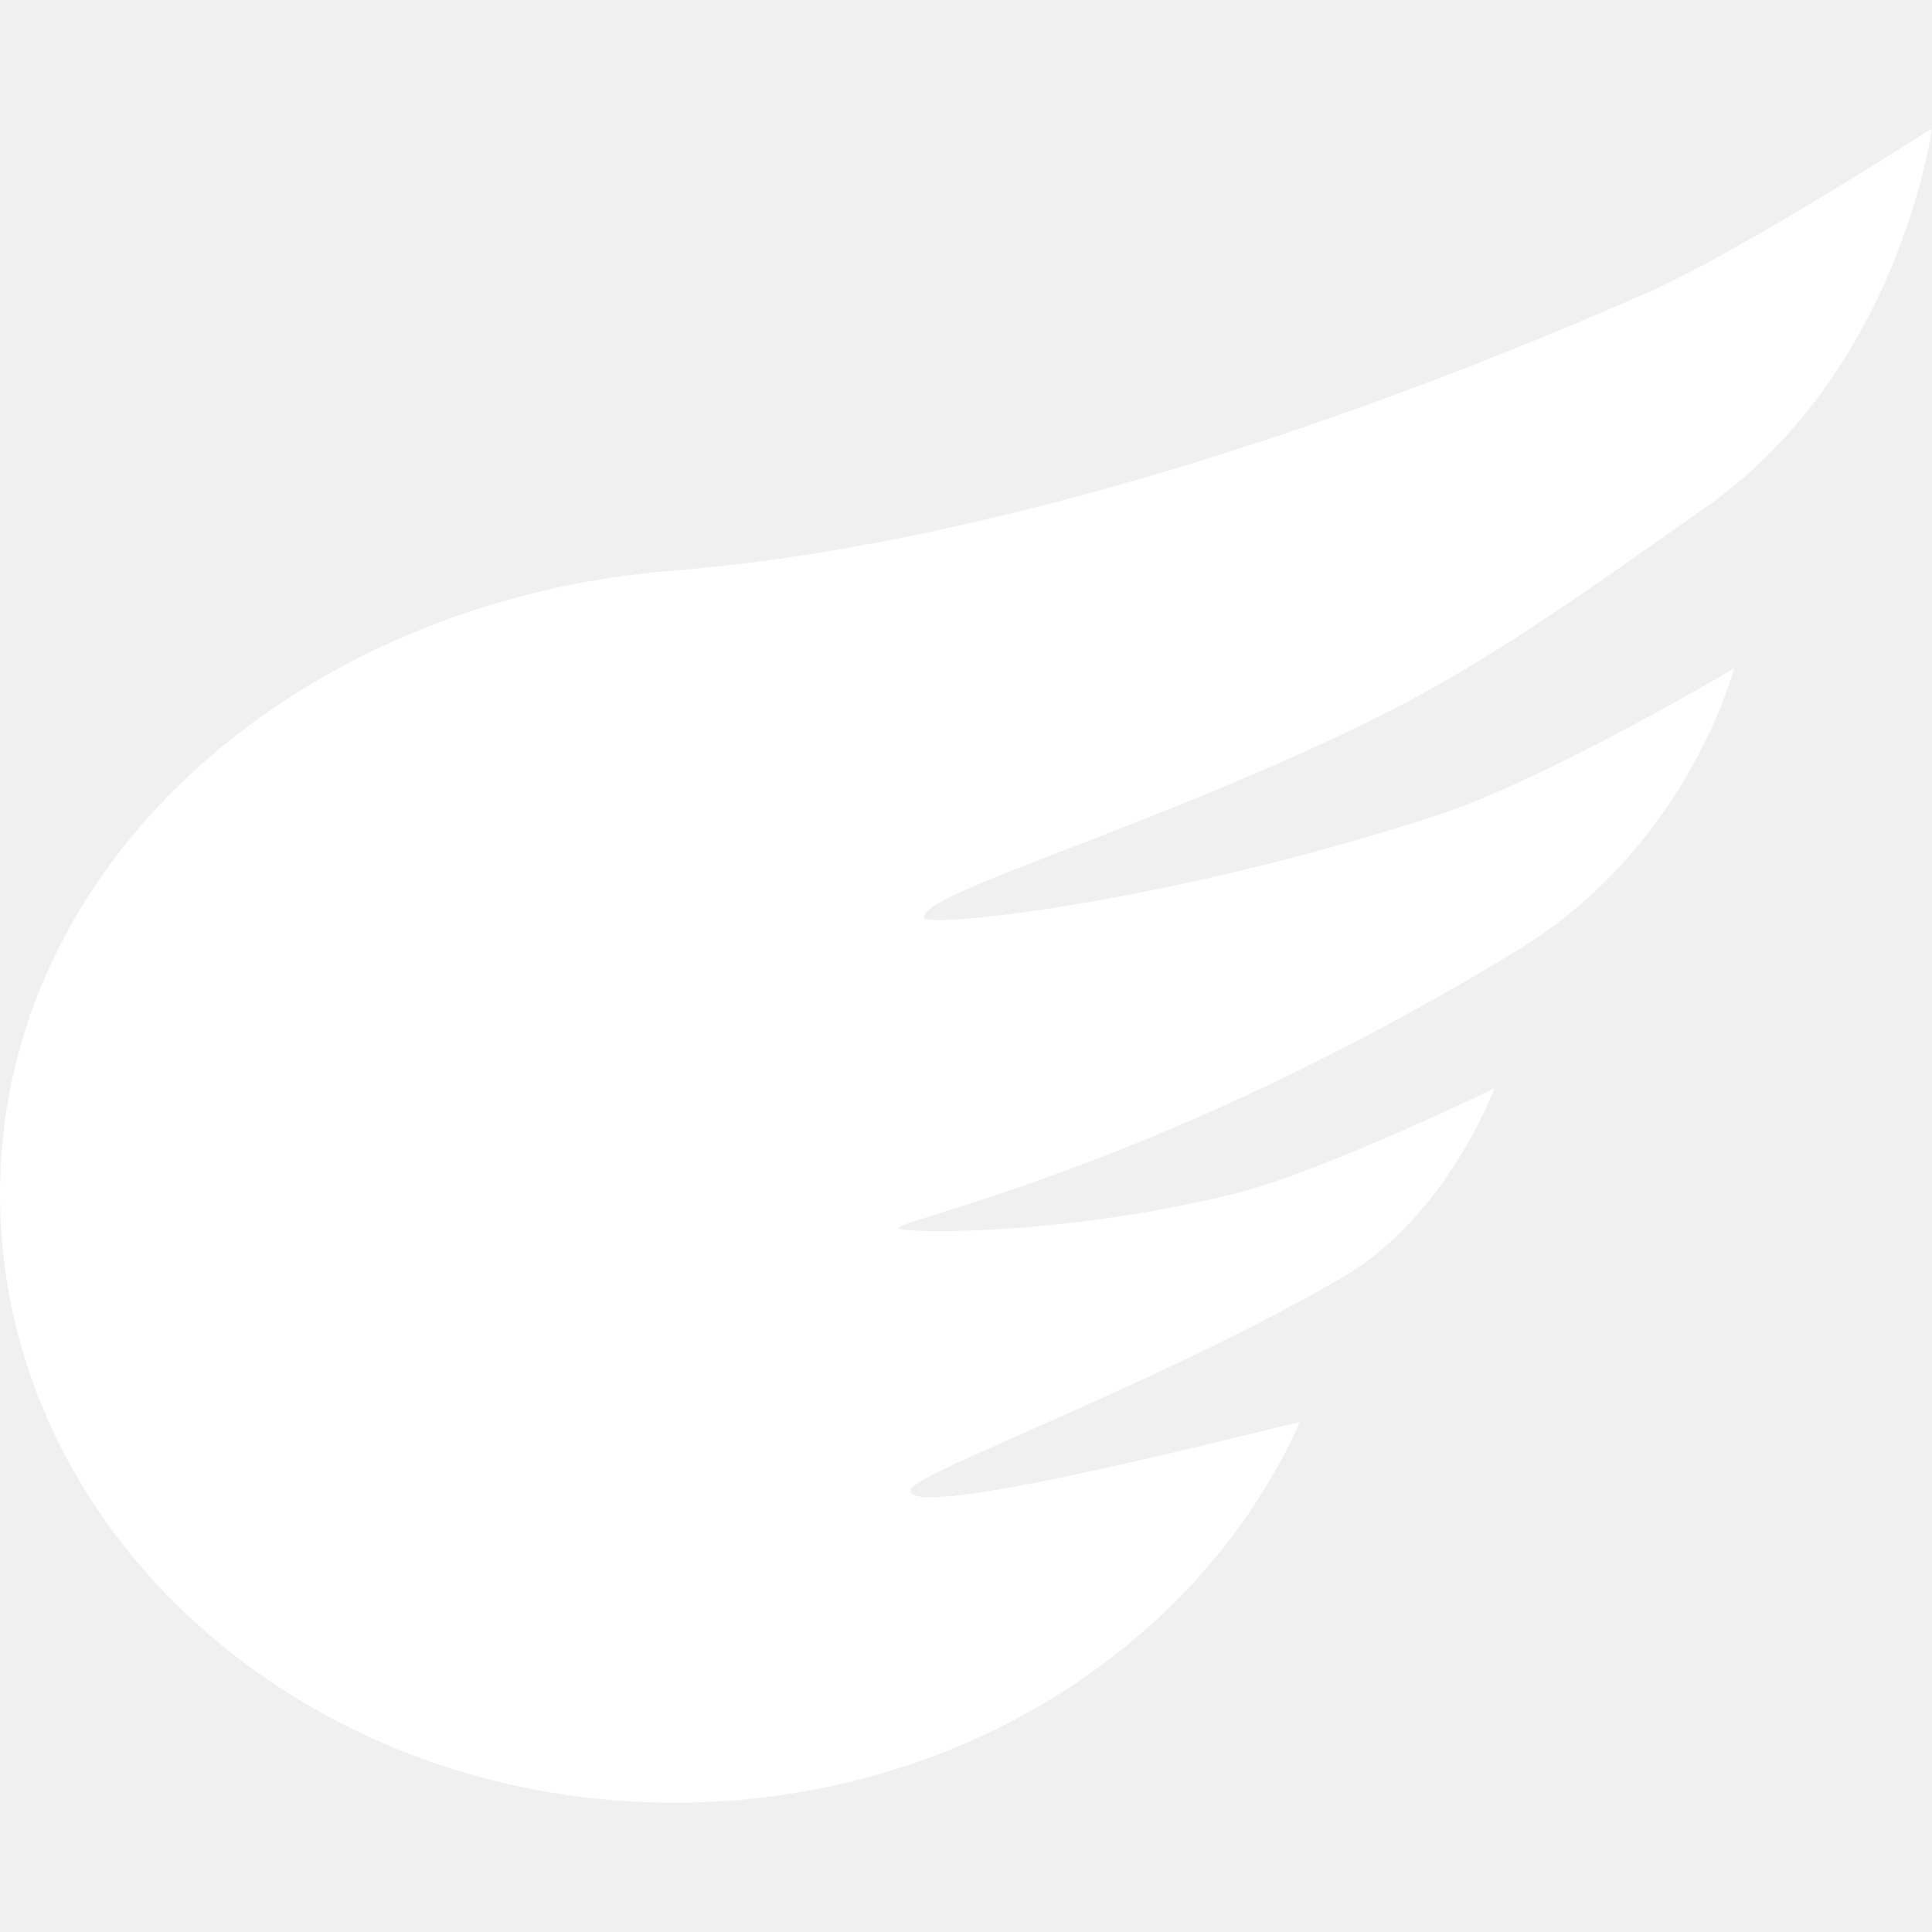
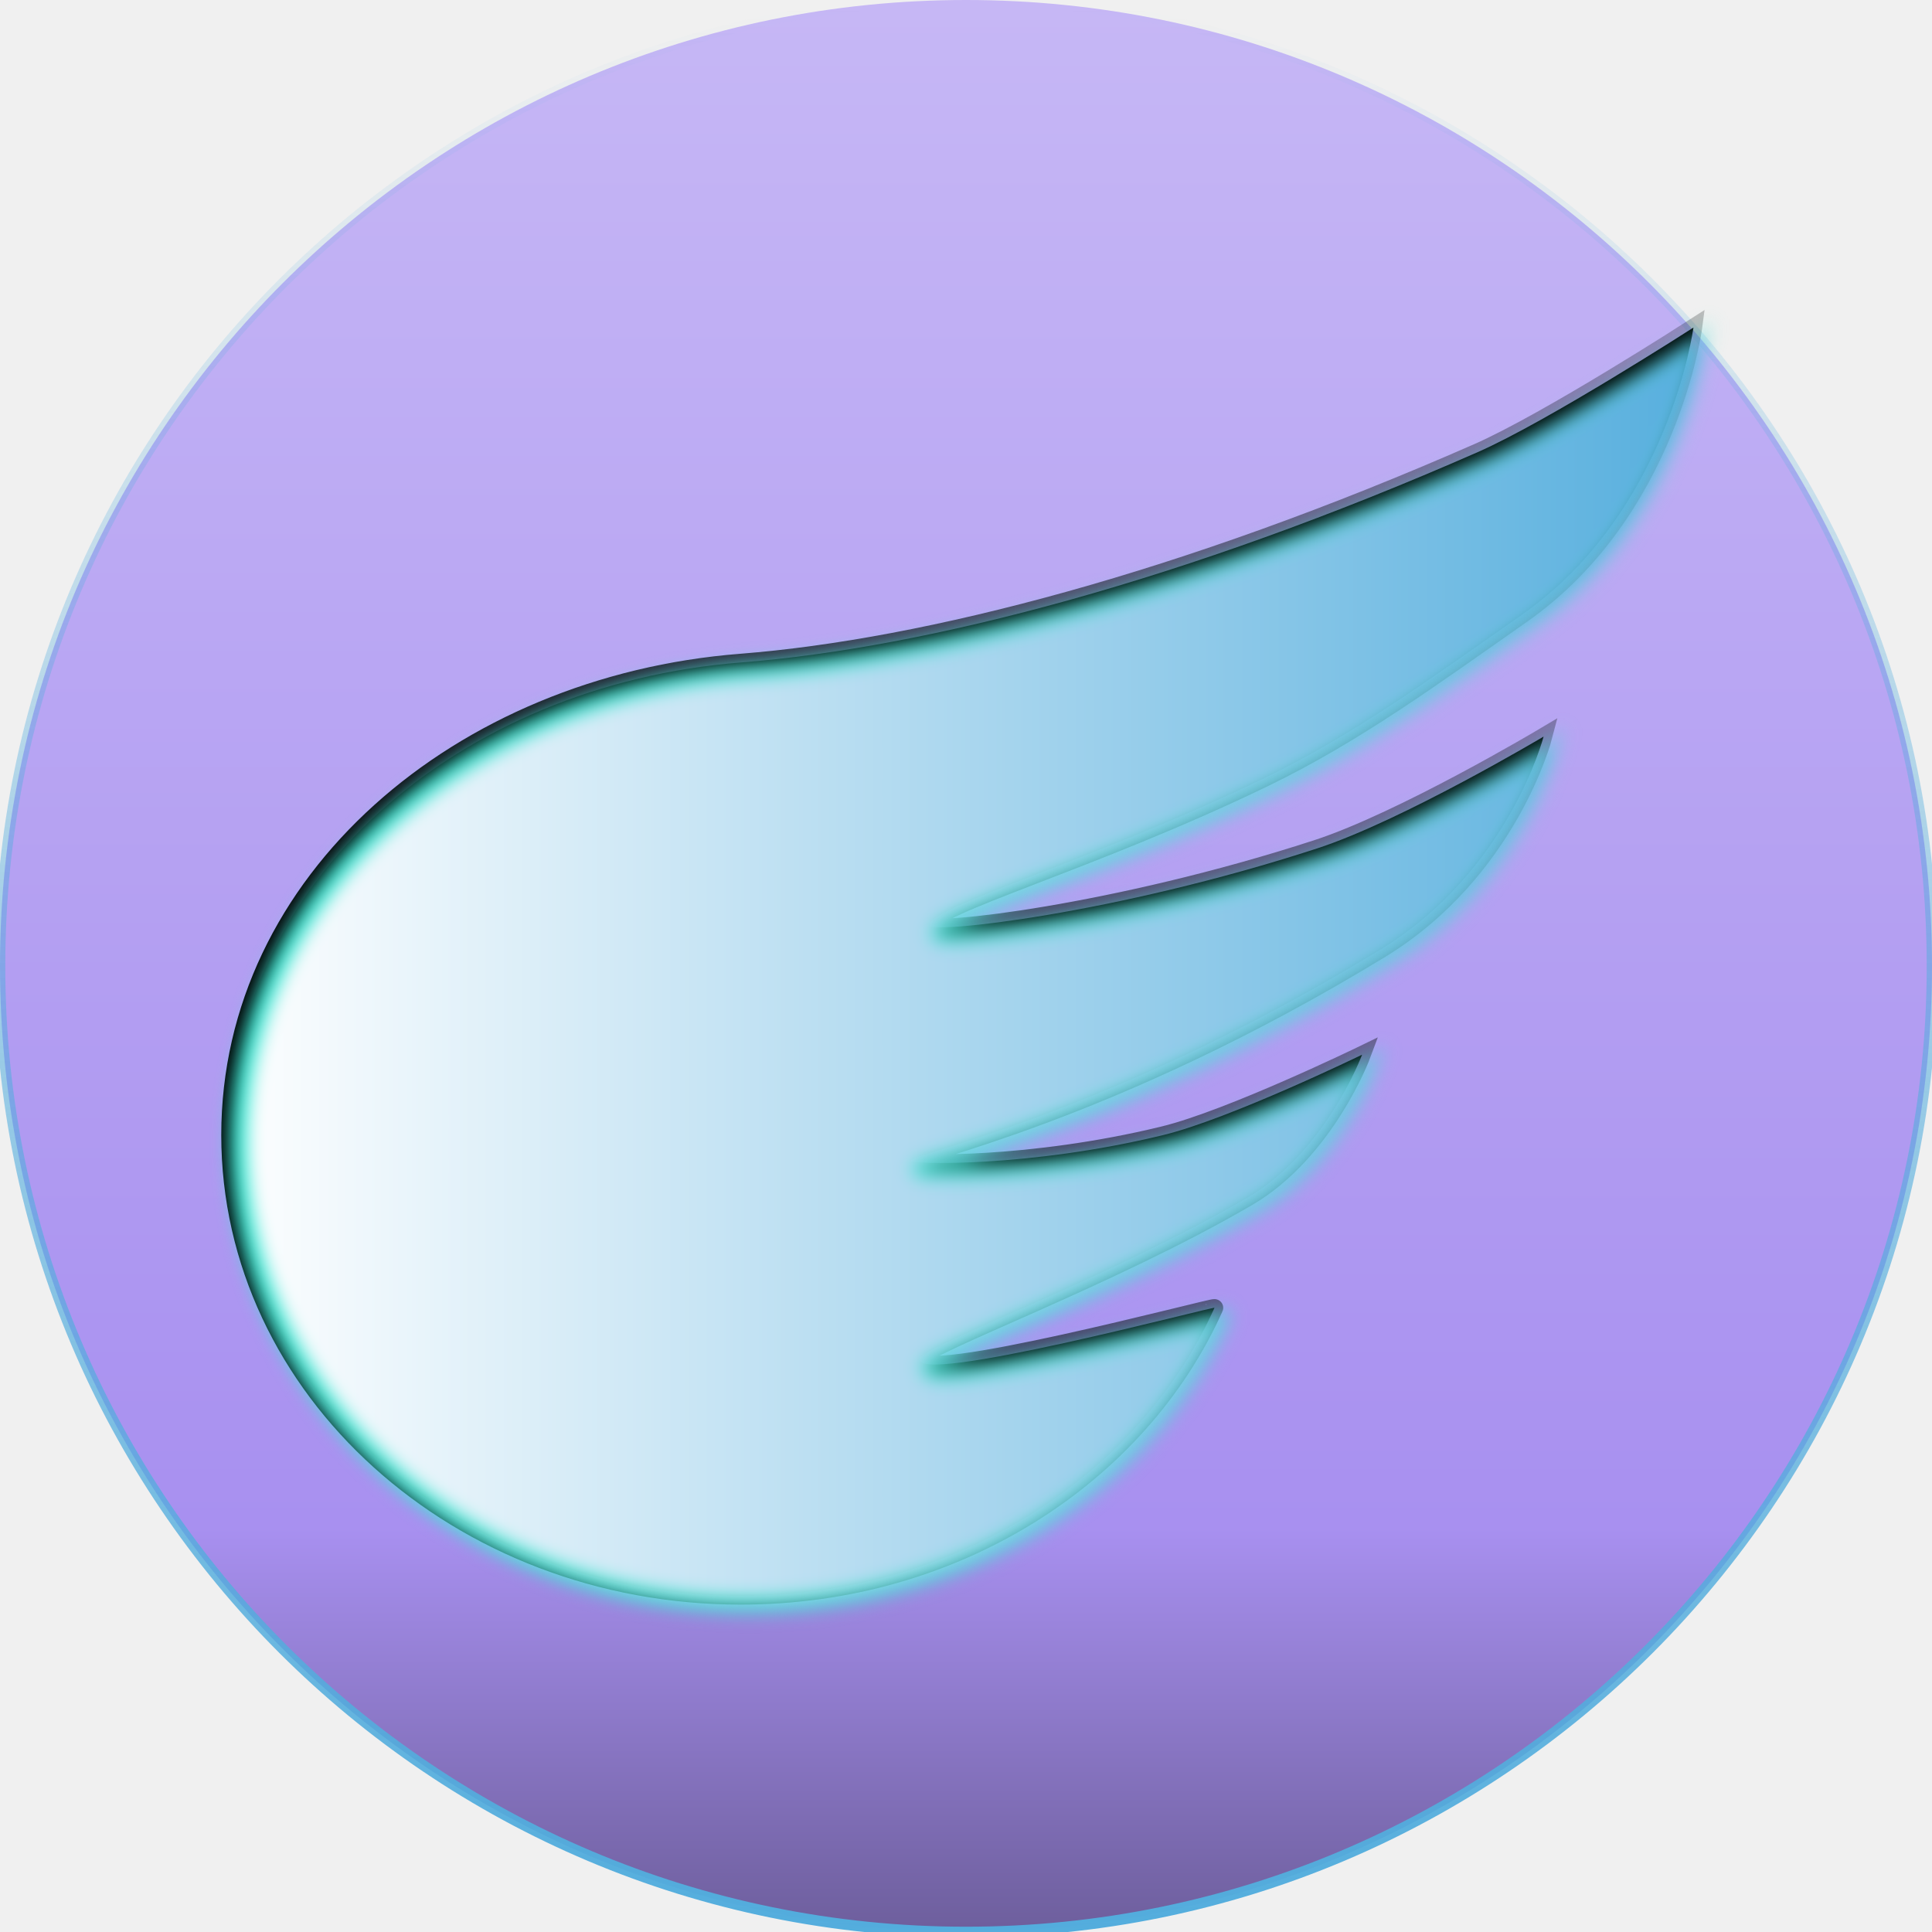
- <svg xmlns="http://www.w3.org/2000/svg" viewBox="0 0 512 512" fill="none">
-   <path fill-rule="evenodd" clip-rule="evenodd" d="M178.712 477.733C253.715 477.733 317.927 436.048 344.436 376.956C344.76 376.235 238.007 404.699 241.411 394.637C242.931 390.144 308.371 366.238 356.048 338.354C383.451 322.327 396.07 288.4 396.07 288.4C396.07 288.4 349.903 310.815 326.564 316.501C279.532 327.961 238.131 326.727 238.131 325.533C238.131 322.951 306.876 309.889 402.424 251.664C447.367 224.277 459.574 177.103 459.574 177.103C459.574 177.103 410.163 206.535 380.293 216.252C309.457 239.295 244.815 246.239 244.815 243.121C244.815 236.445 301.702 220.802 362.016 191.577C393.376 176.382 420.535 156.53 452.008 134.453C503.506 98.332 511.999 34 511.999 34C511.999 34 461.207 66.76 436.42 77.639C334.141 122.531 243.829 146.079 178.712 151.177C80.416 158.873 0 227.456 0 316.501C0 405.547 80.012 477.733 178.712 477.733Z" fill="white" />
+ <svg xmlns="http://www.w3.org/2000/svg" xmlns:xlink="http://www.w3.org/1999/xlink" width="675.922" height="675.922" viewBox="0 0 675.922 675.922" fill="none" version="1.1" id="svg14336">
+   <defs id="defs14340">
+     <linearGradient id="linearGradient17862">
+       <stop style="stop-color:#53addd;stop-opacity:1;" offset="0" id="stop17858" />
+       <stop style="stop-color:#53addd;stop-opacity:0;" offset="1" id="stop17860" />
+     </linearGradient>
+     <linearGradient id="linearGradient17128">
+       <stop style="stop-color:#38e9d4;stop-opacity:1;" offset="0" id="stop17124" />
+       <stop style="stop-color:#38e9d4;stop-opacity:0.215;" offset="1" id="stop17126" />
+     </linearGradient>
+     <linearGradient id="linearGradient17097">
+       <stop style="stop-color:#ffffff;stop-opacity:1;" offset="0" id="stop17093" />
+       <stop style="stop-color:#53addd;stop-opacity:1;" offset="1" id="stop17095" />
+     </linearGradient>
+     <linearGradient xlink:href="#linearGradient31173" id="linearGradient31175" x1="87.089" y1="-3.407" x2="87.089" y2="174.896" gradientUnits="userSpaceOnUse" gradientTransform="matrix(3.779528,0,0,3.779528,8.127644,-663.7226)" />
+     <linearGradient id="linearGradient31173">
+       <stop style="stop-color:#6d5e9c;stop-opacity:1;" offset="0" id="stop31905" />
+       <stop style="stop-color:#a890f0;stop-opacity:1;" offset="0.211" id="stop31171" />
+       <stop style="stop-color:#c6b7f5;stop-opacity:1;" offset="1" id="stop31169" />
+     </linearGradient>
+     <filter style="color-interpolation-filters:sRGB" id="filter14534" x="-0.02" y="-0.03" width="1.048" height="1.06">
+       <feOffset dy="3" dx="3" id="feOffset14524" />
+       <feGaussianBlur stdDeviation="3" result="blur" id="feGaussianBlur14526" />
+       <feFlood flood-color="rgb(0,0,0)" flood-opacity="1" result="flood" id="feFlood14528" />
+       <feComposite in="flood" in2="SourceGraphic" operator="in" result="composite" id="feComposite14530" />
+       <feBlend in="blur" in2="composite" mode="normal" id="feBlend14532" />
+     </filter>
+     <linearGradient xlink:href="#linearGradient17097" id="linearGradient17099" x1="73.262" y1="337.961" x2="602.661" y2="337.961" gradientUnits="userSpaceOnUse" />
+     <linearGradient xlink:href="#linearGradient17128" id="linearGradient17130" x1="73.262" y1="337.961" x2="602.661" y2="337.961" gradientUnits="userSpaceOnUse" />
+     <linearGradient xlink:href="#linearGradient17862" id="linearGradient17864" x1="337.282" y1="-676.601" x2="337.282" y2="-2.406" gradientUnits="userSpaceOnUse" />
+   </defs>
+   <circle style="fill:url(#linearGradient31175);fill-opacity:1;fill-rule:evenodd;stroke-width:3.7;stroke-dasharray:none;stroke:url(#linearGradient17864);stroke-opacity:1" id="circle3082" cx="337.961" cy="-337.961" r="337.961" transform="scale(1,-1)" />
+   <path fill-rule="evenodd" clip-rule="evenodd" d="m 259.174,558.328 c 75.003,0 139.215,-41.685 165.724,-100.777 0.324,-0.721 -106.429,27.743 -103.025,17.681 1.52,-4.493 66.96,-28.399 114.637,-56.283 27.403,-16.027 40.022,-49.954 40.022,-49.954 0,0 -46.167,22.415 -69.506,28.101 -47.032,11.46 -88.433,10.226 -88.433,9.032 0,-2.582 68.745,-15.644 164.293,-73.869 44.943,-27.387 57.15,-74.561 57.15,-74.561 0,0 -49.411,29.432 -79.281,39.149 -70.836,23.043 -135.478,29.987 -135.478,26.869 0,-6.676 56.887,-22.319 117.201,-51.544 31.36,-15.195 58.519,-35.047 89.992,-57.124 51.498,-36.121 59.991,-100.453 59.991,-100.453 0,0 -50.792,32.76 -75.579,43.639 -102.279,44.892 -192.591,68.44 -257.708,73.538 -98.296,7.696 -178.712,76.279 -178.712,165.324 0,89.046 80.012,161.232 178.712,161.232 z" fill="#ffffff" id="path14334" style="filter:url(#filter14534);fill-opacity:1;fill:url(#linearGradient17099);stroke:url(#linearGradient17130);stroke-width:6.1;stroke-dasharray:none" />
</svg>
